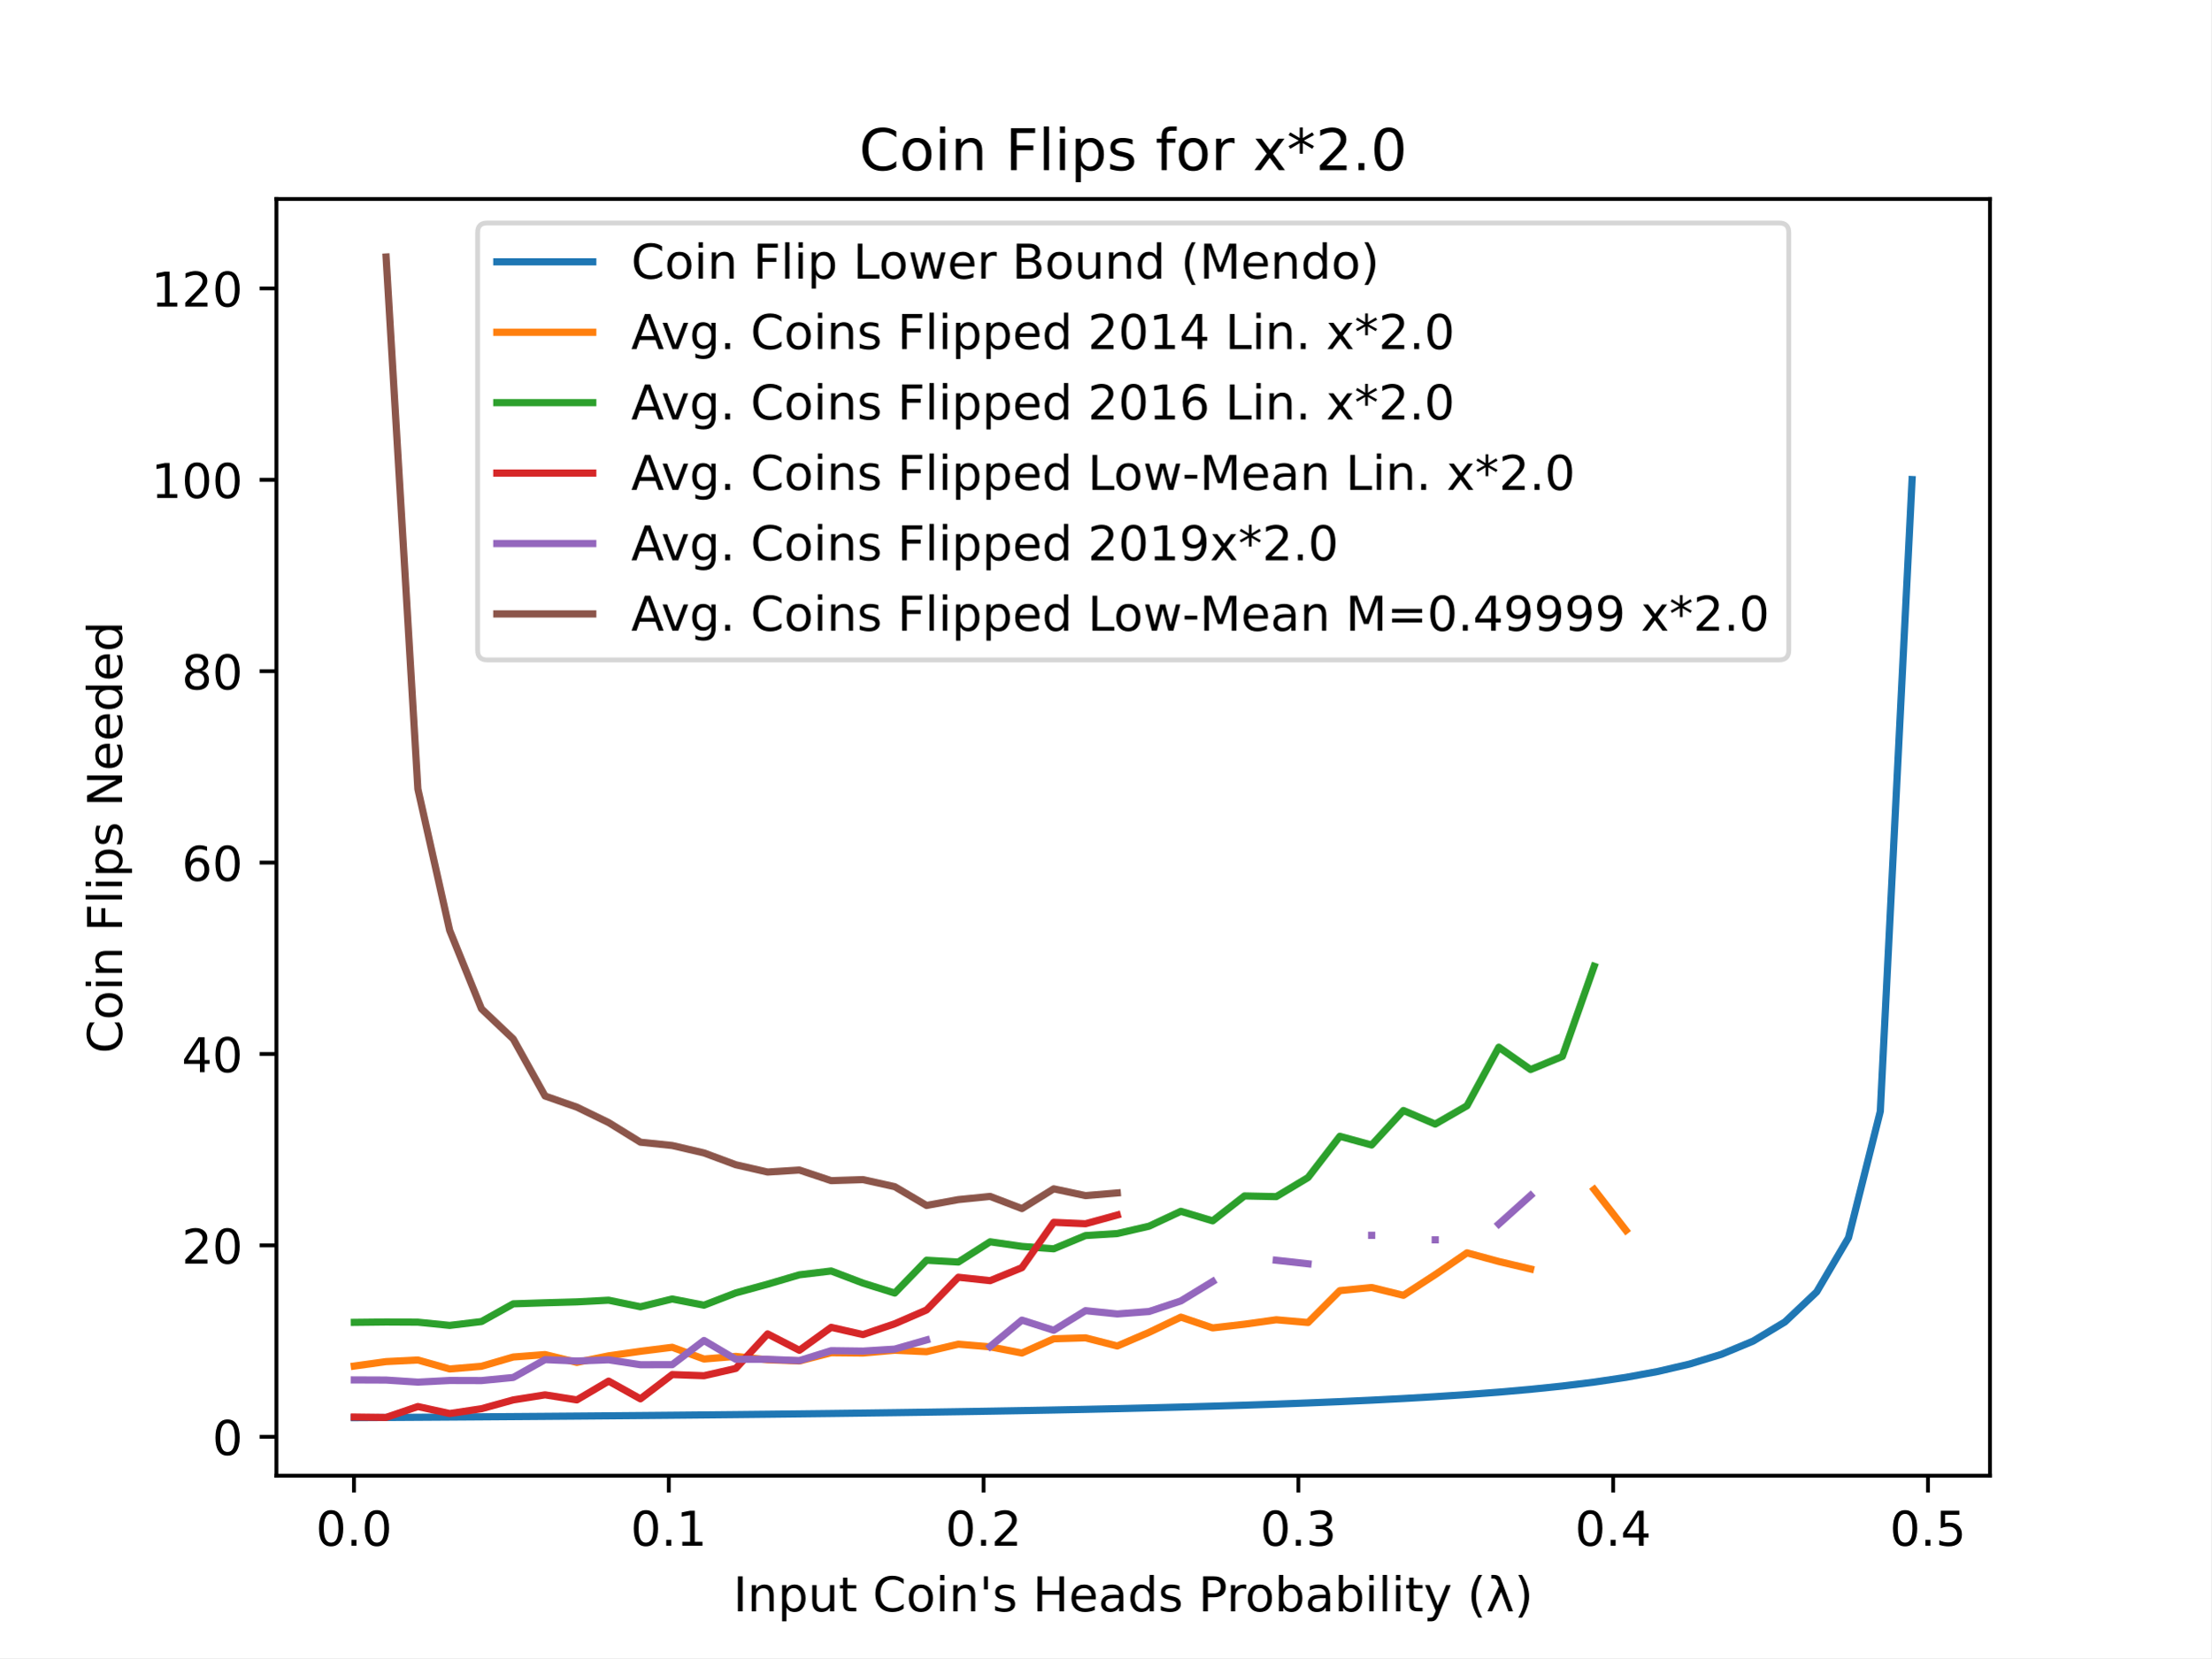
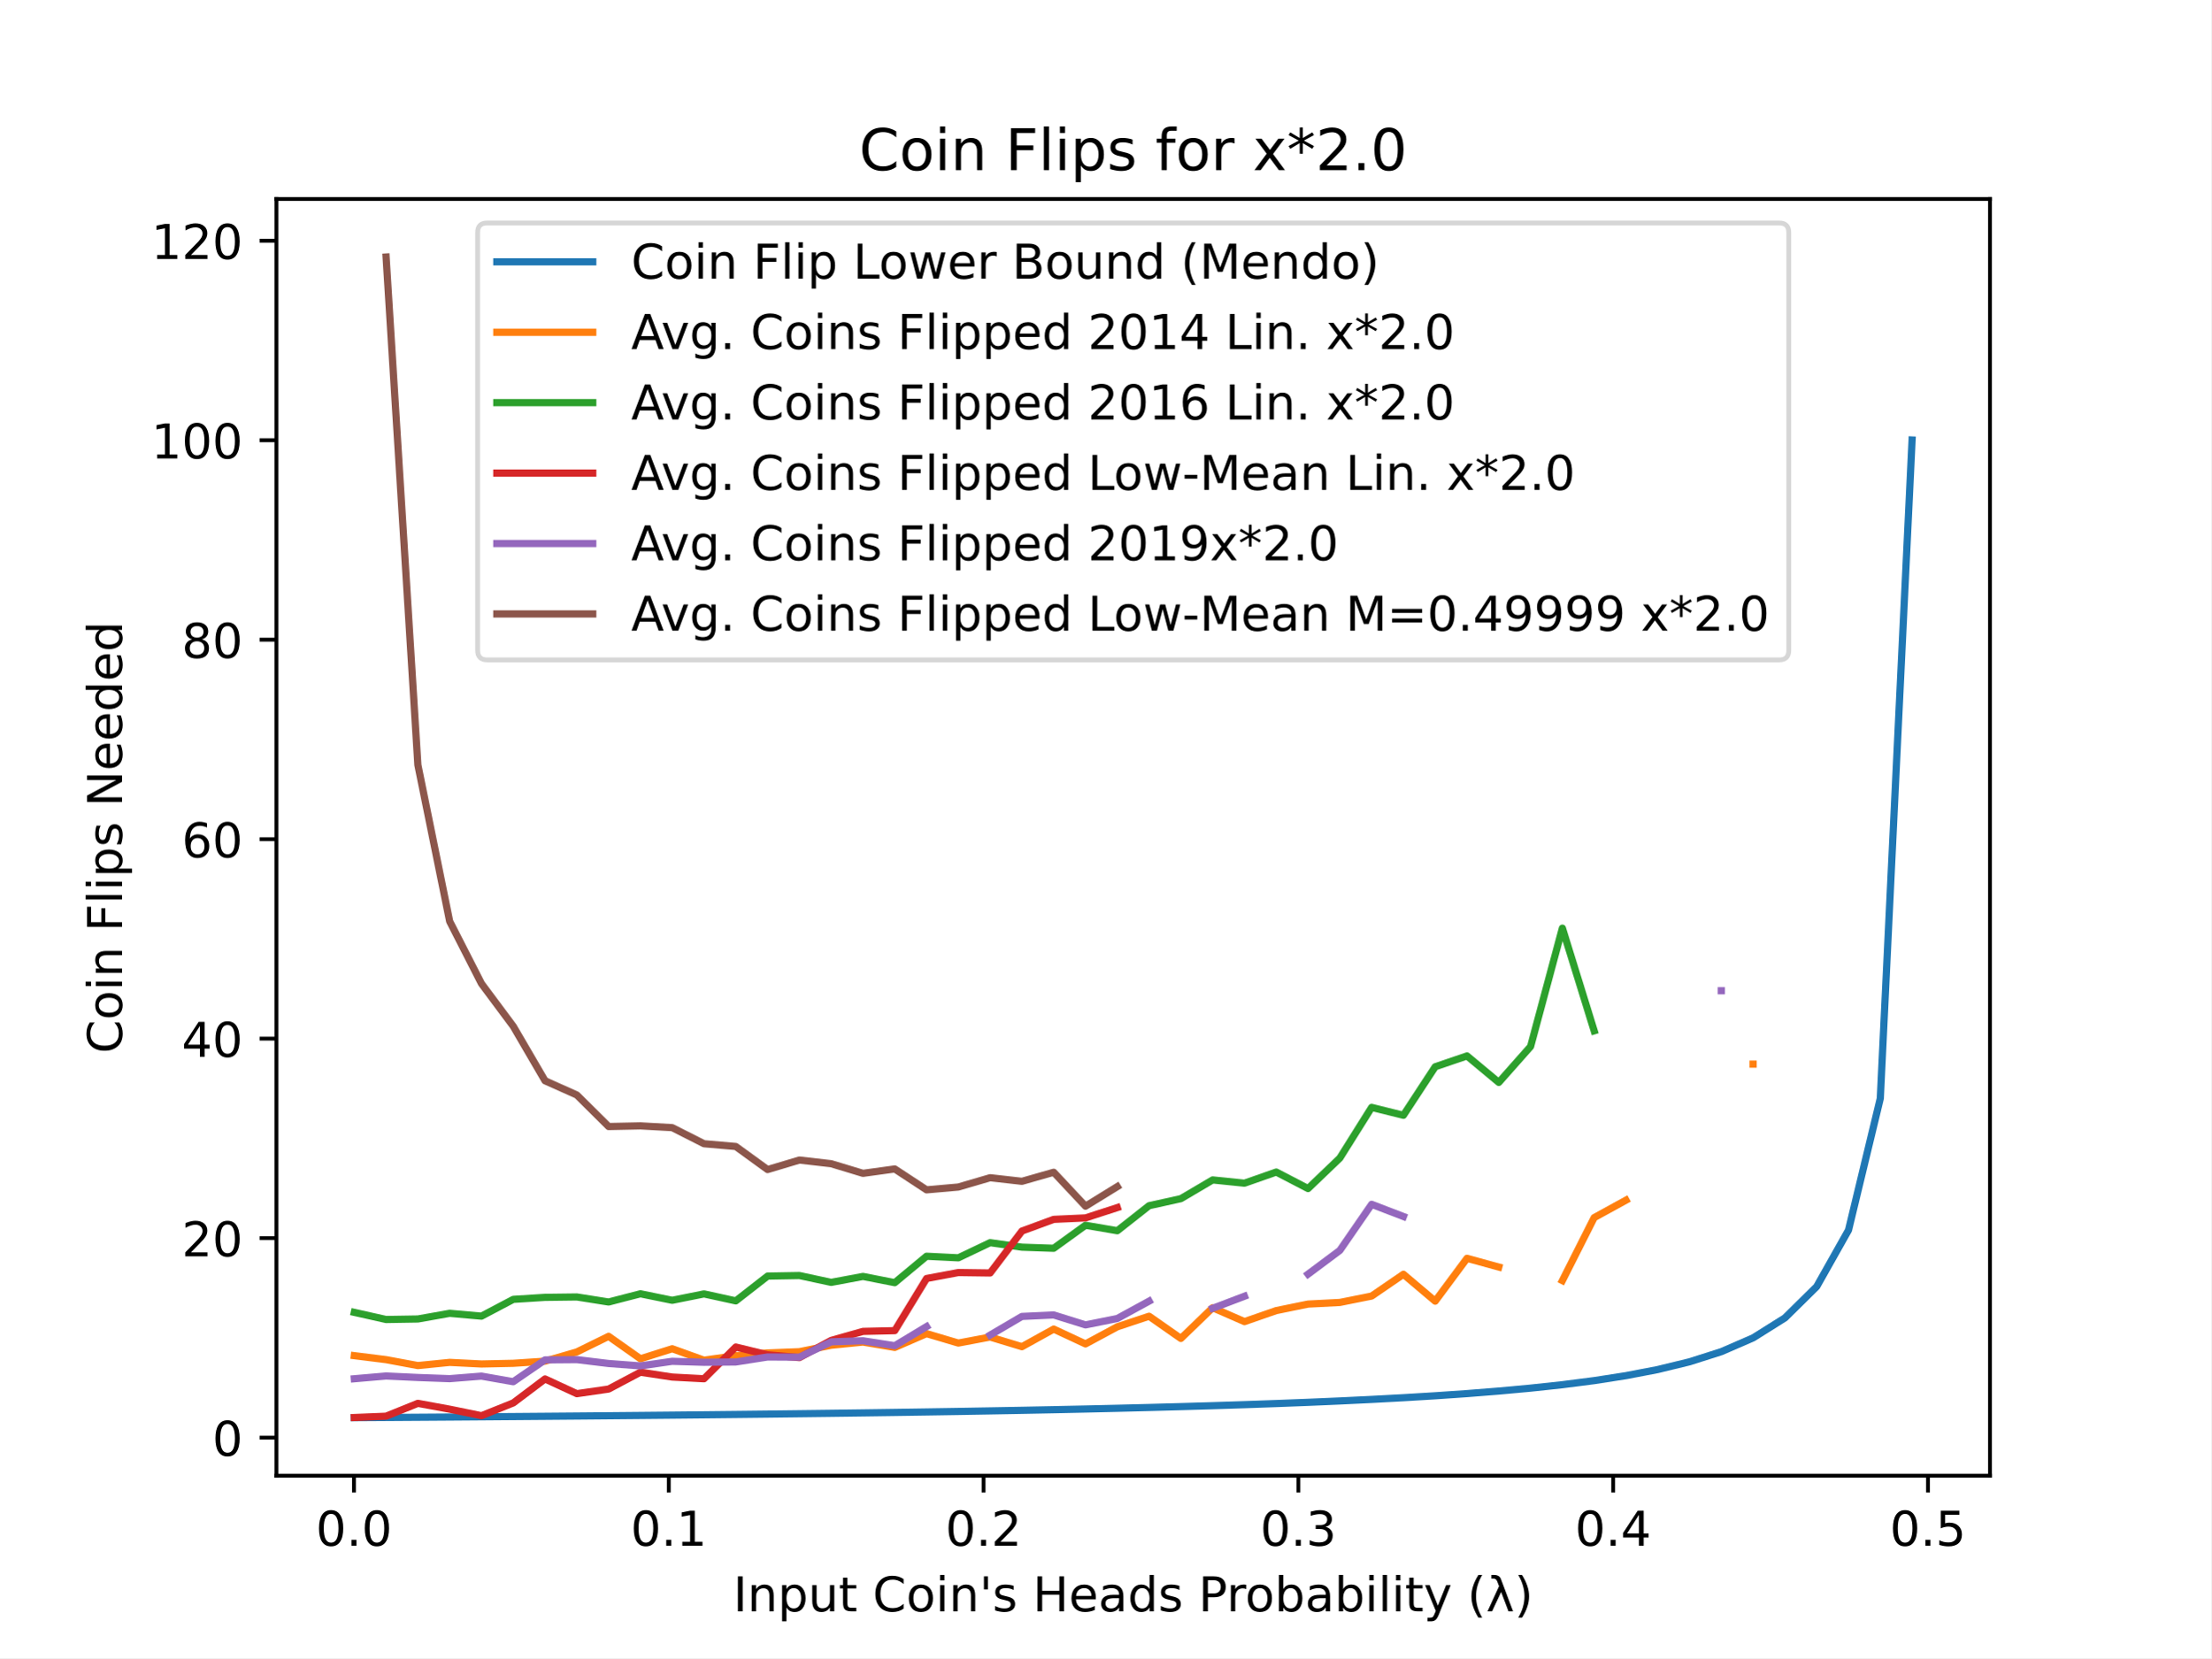
<svg xmlns="http://www.w3.org/2000/svg" xmlns:xlink="http://www.w3.org/1999/xlink" height="345.6pt" version="1.1" viewBox="0 0 460.8 345.6" width="460.8pt">
  <defs>
    <style type="text/css">
*{stroke-linecap:butt;stroke-linejoin:round;}
  </style>
  </defs>
  <g id="figure_1">
    <g id="patch_1">
      <path d="M 0 345.6  L 460.8 345.6  L 460.8 0  L 0 0  z " style="fill:#ffffff;" />
    </g>
    <g id="axes_1">
      <g id="patch_2">
        <path d="M 57.6 307.584  L 414.72 307.584  L 414.72 41.472  L 57.6 41.472  z " style="fill:#ffffff;" />
      </g>
      <g id="matplotlib.axis_1">
        <g id="xtick_1">
          <g id="line2d_1">
            <defs>
-               <path d="M 0 0  L 0 3.5  " id="m5182bbb02b" style="stroke:#000000;stroke-width:0.8;" />
+               <path d="M 0 0  L 0 3.5  " id="md1297f0e61" style="stroke:#000000;stroke-width:0.8;" />
            </defs>
            <g>
-               <use style="stroke:#000000;stroke-width:0.8;" x="73.767" xlink:href="#m5182bbb02b" y="307.584" />
+               <use style="stroke:#000000;stroke-width:0.8;" x="73.767" xlink:href="#md1297f0e61" y="307.584" />
            </g>
          </g>
          <g id="text_1">
            <text style="font-family:DejaVu Sans;font-size:10px;font-style:normal;font-weight:normal;text-anchor:middle;" transform="rotate(-0, 73.76712, 322.1824)" x="73.767" y="322.182">0.0</text>
          </g>
        </g>
        <g id="xtick_2">
          <g id="line2d_2">
            <g>
-               <use style="stroke:#000000;stroke-width:0.8;" x="139.374" xlink:href="#m5182bbb02b" y="307.584" />
+               <use style="stroke:#000000;stroke-width:0.8;" x="139.374" xlink:href="#md1297f0e61" y="307.584" />
            </g>
          </g>
          <g id="text_2">
            <text style="font-family:DejaVu Sans;font-size:10px;font-style:normal;font-weight:normal;text-anchor:middle;" transform="rotate(-0, 139.3737, 322.1824)" x="139.374" y="322.182">0.1</text>
          </g>
        </g>
        <g id="xtick_3">
          <g id="line2d_3">
            <g>
-               <use style="stroke:#000000;stroke-width:0.8;" x="204.98" xlink:href="#m5182bbb02b" y="307.584" />
+               <use style="stroke:#000000;stroke-width:0.8;" x="204.98" xlink:href="#md1297f0e61" y="307.584" />
            </g>
          </g>
          <g id="text_3">
            <text style="font-family:DejaVu Sans;font-size:10px;font-style:normal;font-weight:normal;text-anchor:middle;" transform="rotate(-0, 204.9803, 322.1824)" x="204.98" y="322.182">0.2</text>
          </g>
        </g>
        <g id="xtick_4">
          <g id="line2d_4">
            <g>
-               <use style="stroke:#000000;stroke-width:0.8;" x="270.587" xlink:href="#m5182bbb02b" y="307.584" />
+               <use style="stroke:#000000;stroke-width:0.8;" x="270.587" xlink:href="#md1297f0e61" y="307.584" />
            </g>
          </g>
          <g id="text_4">
            <text style="font-family:DejaVu Sans;font-size:10px;font-style:normal;font-weight:normal;text-anchor:middle;" transform="rotate(-0, 270.5869, 322.1824)" x="270.587" y="322.182">0.3</text>
          </g>
        </g>
        <g id="xtick_5">
          <g id="line2d_5">
            <g>
-               <use style="stroke:#000000;stroke-width:0.8;" x="336.193" xlink:href="#m5182bbb02b" y="307.584" />
+               <use style="stroke:#000000;stroke-width:0.8;" x="336.193" xlink:href="#md1297f0e61" y="307.584" />
            </g>
          </g>
          <g id="text_5">
            <text style="font-family:DejaVu Sans;font-size:10px;font-style:normal;font-weight:normal;text-anchor:middle;" transform="rotate(-0, 336.1935, 322.1824)" x="336.193" y="322.182">0.4</text>
          </g>
        </g>
        <g id="xtick_6">
          <g id="line2d_6">
            <g>
-               <use style="stroke:#000000;stroke-width:0.8;" x="401.8" xlink:href="#m5182bbb02b" y="307.584" />
+               <use style="stroke:#000000;stroke-width:0.8;" x="401.8" xlink:href="#md1297f0e61" y="307.584" />
            </g>
          </g>
          <g id="text_6">
            <text style="font-family:DejaVu Sans;font-size:10px;font-style:normal;font-weight:normal;text-anchor:middle;" transform="rotate(-0, 401.8001, 322.1824)" x="401.8" y="322.182">0.5</text>
          </g>
        </g>
        <g id="text_7">
          <text style="font-family:DejaVu Sans;font-size:10px;font-style:normal;font-weight:normal;text-anchor:middle;" transform="rotate(-0, 236.16, 335.8606)" x="236.16" y="335.861">Input Coin's Heads Probability (λ)</text>
        </g>
      </g>
      <g id="matplotlib.axis_2">
        <g id="ytick_1">
          <g id="line2d_7">
            <defs>
-               <path d="M 0 0  L -3.5 0  " id="mb67f1db0cb" style="stroke:#000000;stroke-width:0.8;" />
+               <path d="M 0 0  L -3.5 0  " id="m2e02aa819a" style="stroke:#000000;stroke-width:0.8;" />
            </defs>
            <g>
-               <use style="stroke:#000000;stroke-width:0.8;" x="57.6" xlink:href="#mb67f1db0cb" y="299.478" />
+               <use style="stroke:#000000;stroke-width:0.8;" x="57.6" xlink:href="#m2e02aa819a" y="299.646" />
            </g>
          </g>
          <g id="text_8">
-             <text style="font-family:DejaVu Sans;font-size:10px;font-style:normal;font-weight:normal;text-anchor:end;" transform="rotate(-0, 50.6, 303.2772)" x="50.6" y="303.277">0</text>
+             <text style="font-family:DejaVu Sans;font-size:10px;font-style:normal;font-weight:normal;text-anchor:end;" transform="rotate(-0, 50.6, 303.4456)" x="50.6" y="303.446">0</text>
          </g>
        </g>
        <g id="ytick_2">
          <g id="line2d_8">
            <g>
-               <use style="stroke:#000000;stroke-width:0.8;" x="57.6" xlink:href="#mb67f1db0cb" y="259.582" />
+               <use style="stroke:#000000;stroke-width:0.8;" x="57.6" xlink:href="#m2e02aa819a" y="258.067" />
            </g>
          </g>
          <g id="text_9">
-             <text style="font-family:DejaVu Sans;font-size:10px;font-style:normal;font-weight:normal;text-anchor:end;" transform="rotate(-0, 50.6, 263.3814)" x="50.6" y="263.381">20</text>
+             <text style="font-family:DejaVu Sans;font-size:10px;font-style:normal;font-weight:normal;text-anchor:end;" transform="rotate(-0, 50.6, 261.8663)" x="50.6" y="261.866">20</text>
          </g>
        </g>
        <g id="ytick_3">
          <g id="line2d_9">
            <g>
-               <use style="stroke:#000000;stroke-width:0.8;" x="57.6" xlink:href="#mb67f1db0cb" y="219.686" />
+               <use style="stroke:#000000;stroke-width:0.8;" x="57.6" xlink:href="#m2e02aa819a" y="216.488" />
            </g>
          </g>
          <g id="text_10">
-             <text style="font-family:DejaVu Sans;font-size:10px;font-style:normal;font-weight:normal;text-anchor:end;" transform="rotate(-0, 50.6, 223.4855)" x="50.6" y="223.486">40</text>
+             <text style="font-family:DejaVu Sans;font-size:10px;font-style:normal;font-weight:normal;text-anchor:end;" transform="rotate(-0, 50.6, 220.2871)" x="50.6" y="220.287">40</text>
          </g>
        </g>
        <g id="ytick_4">
          <g id="line2d_10">
            <g>
-               <use style="stroke:#000000;stroke-width:0.8;" x="57.6" xlink:href="#mb67f1db0cb" y="179.79" />
+               <use style="stroke:#000000;stroke-width:0.8;" x="57.6" xlink:href="#m2e02aa819a" y="174.909" />
            </g>
          </g>
          <g id="text_11">
-             <text style="font-family:DejaVu Sans;font-size:10px;font-style:normal;font-weight:normal;text-anchor:end;" transform="rotate(-0, 50.6, 183.5897)" x="50.6" y="183.59">60</text>
+             <text style="font-family:DejaVu Sans;font-size:10px;font-style:normal;font-weight:normal;text-anchor:end;" transform="rotate(-0, 50.6, 178.7079)" x="50.6" y="178.708">60</text>
          </g>
        </g>
        <g id="ytick_5">
          <g id="line2d_11">
            <g>
-               <use style="stroke:#000000;stroke-width:0.8;" x="57.6" xlink:href="#mb67f1db0cb" y="139.895" />
+               <use style="stroke:#000000;stroke-width:0.8;" x="57.6" xlink:href="#m2e02aa819a" y="133.329" />
            </g>
          </g>
          <g id="text_12">
-             <text style="font-family:DejaVu Sans;font-size:10px;font-style:normal;font-weight:normal;text-anchor:end;" transform="rotate(-0, 50.6, 143.6938)" x="50.6" y="143.694">80</text>
+             <text style="font-family:DejaVu Sans;font-size:10px;font-style:normal;font-weight:normal;text-anchor:end;" transform="rotate(-0, 50.6, 137.1286)" x="50.6" y="137.129">80</text>
          </g>
        </g>
        <g id="ytick_6">
          <g id="line2d_12">
            <g>
-               <use style="stroke:#000000;stroke-width:0.8;" x="57.6" xlink:href="#mb67f1db0cb" y="99.999" />
+               <use style="stroke:#000000;stroke-width:0.8;" x="57.6" xlink:href="#m2e02aa819a" y="91.75" />
            </g>
          </g>
          <g id="text_13">
-             <text style="font-family:DejaVu Sans;font-size:10px;font-style:normal;font-weight:normal;text-anchor:end;" transform="rotate(-0, 50.6, 103.798)" x="50.6" y="103.798">100</text>
+             <text style="font-family:DejaVu Sans;font-size:10px;font-style:normal;font-weight:normal;text-anchor:end;" transform="rotate(-0, 50.6, 95.54942)" x="50.6" y="95.549">100</text>
          </g>
        </g>
        <g id="ytick_7">
          <g id="line2d_13">
            <g>
-               <use style="stroke:#000000;stroke-width:0.8;" x="57.6" xlink:href="#mb67f1db0cb" y="60.103" />
+               <use style="stroke:#000000;stroke-width:0.8;" x="57.6" xlink:href="#m2e02aa819a" y="50.171" />
            </g>
          </g>
          <g id="text_14">
-             <text style="font-family:DejaVu Sans;font-size:10px;font-style:normal;font-weight:normal;text-anchor:end;" transform="rotate(-0, 50.6, 63.90216)" x="50.6" y="63.902">120</text>
+             <text style="font-family:DejaVu Sans;font-size:10px;font-style:normal;font-weight:normal;text-anchor:end;" transform="rotate(-0, 50.6, 53.9702)" x="50.6" y="53.97">120</text>
          </g>
        </g>
        <g id="text_15">
          <text style="font-family:DejaVu Sans;font-size:10px;font-style:normal;font-weight:normal;text-anchor:middle;" transform="rotate(-90, 25.43281, 174.528)" x="25.433" y="174.528">Coin Flips Needed</text>
        </g>
      </g>
      <g id="line2d_14">
-         <path clip-path="url(#p6aae1347ba)" d="M 73.833 295.488  L 80.458 295.447  L 87.084 295.404  L 93.71 295.359  L 100.335 295.313  L 106.961 295.264  L 113.586 295.213  L 120.212 295.159  L 126.838 295.103  L 133.463 295.045  L 140.089 294.983  L 146.714 294.918  L 153.34 294.85  L 159.966 294.777  L 166.591 294.701  L 173.217 294.621  L 179.842 294.535  L 186.468 294.444  L 193.094 294.348  L 199.719 294.245  L 206.345 294.135  L 212.97 294.018  L 219.596 293.892  L 226.222 293.756  L 232.847 293.61  L 239.473 293.452  L 246.098 293.281  L 252.724 293.094  L 259.35 292.89  L 265.975 292.666  L 272.601 292.418  L 279.226 292.145  L 285.852 291.84  L 292.478 291.498  L 299.103 291.111  L 305.729 290.672  L 312.354 290.167  L 318.98 289.582  L 325.606 288.895  L 332.231 288.077  L 338.857 287.087  L 345.482 285.864  L 352.108 284.315  L 358.734 282.289  L 365.359 279.526  L 371.985 275.536  L 378.61 269.265  L 385.236 257.978  L 391.862 231.642  L 398.487 99.959  " style="fill:none;stroke:#1f77b4;stroke-linecap:square;stroke-width:1.5;" />
+         <path clip-path="url(#p351130581a)" d="M 73.833 295.488  L 80.458 295.445  L 87.084 295.4  L 93.71 295.354  L 100.335 295.305  L 106.961 295.254  L 113.586 295.201  L 120.212 295.146  L 126.838 295.087  L 133.463 295.026  L 140.089 294.962  L 146.714 294.894  L 153.34 294.823  L 159.966 294.747  L 166.591 294.668  L 173.217 294.584  L 179.842 294.495  L 186.468 294.4  L 193.094 294.3  L 199.719 294.193  L 206.345 294.078  L 212.97 293.956  L 219.596 293.824  L 226.222 293.683  L 232.847 293.531  L 239.473 293.366  L 246.098 293.187  L 252.724 292.993  L 259.35 292.78  L 265.975 292.546  L 272.601 292.289  L 279.226 292.004  L 285.852 291.686  L 292.478 291.329  L 299.103 290.927  L 305.729 290.469  L 312.354 289.943  L 318.98 289.333  L 325.606 288.617  L 332.231 287.765  L 338.857 286.733  L 345.482 285.458  L 352.108 283.843  L 358.734 281.732  L 365.359 278.853  L 371.985 274.694  L 378.61 268.159  L 385.236 256.396  L 391.862 228.948  L 398.487 91.709  " style="fill:none;stroke:#1f77b4;stroke-linecap:square;stroke-width:1.5;" />
      </g>
      <g id="line2d_15">
-         <path clip-path="url(#p6aae1347ba)" d="M 73.833 284.732  L 80.458 283.803  L 87.084 283.472  L 93.71 285.339  L 100.335 284.78  L 106.961 282.849  L 113.586 282.335  L 120.212 283.974  L 126.838 282.602  L 133.463 281.657  L 140.089 280.819  L 146.714 283.268  L 153.34 282.718  L 159.966 283.428  L 166.591 283.675  L 173.217 281.956  L 179.842 282.024  L 186.468 281.437  L 193.094 281.74  L 199.719 280.176  L 206.345 280.727  L 212.97 282.02  L 219.596 279.055  L 226.222 278.852  L 232.847 280.551  L 239.473 277.707  L 246.098 274.535  L 252.724 276.781  L 259.35 276.011  L 265.975 275.082  L 272.601 275.66  L 279.226 269.014  L 285.852 268.359  L 292.478 269.987  L 299.103 265.678  L 305.729 261.134  L 312.354 262.937  L 318.98 264.505  M 332.231 247.925  L 338.857 256.45  " style="fill:none;stroke:#ff7f0e;stroke-linecap:square;stroke-width:1.5;" />
+         <path clip-path="url(#p351130581a)" d="M 73.833 282.561  L 80.458 283.397  L 87.084 284.628  L 93.71 283.963  L 100.335 284.295  L 106.961 284.154  L 113.586 283.717  L 120.212 281.792  L 126.838 278.537  L 133.463 283.214  L 140.089 281.123  L 146.714 283.509  L 153.34 282.574  L 159.966 282  L 166.591 281.742  L 173.217 280.395  L 179.842 279.73  L 186.468 280.848  L 193.094 277.975  L 199.719 279.938  L 206.345 278.682  L 212.97 280.695  L 219.596 277.027  L 226.222 280.117  L 232.847 276.549  L 239.473 274.345  L 246.098 278.977  L 252.724 272.574  L 259.35 275.472  L 265.975 273.169  L 272.601 271.813  L 279.226 271.472  L 285.852 270.142  L 292.478 265.601  L 299.103 271.206  L 305.729 262.275  L 312.354 264.096  M 325.606 266.919  L 332.231 253.793  L 338.857 250.155  M 365.359 221.793  " style="fill:none;stroke:#ff7f0e;stroke-linecap:square;stroke-width:1.5;" />
      </g>
      <g id="line2d_16">
-         <path clip-path="url(#p6aae1347ba)" d="M 73.833 275.624  L 80.458 275.548  L 87.084 275.584  L 93.71 276.259  L 100.335 275.457  L 106.961 271.762  L 113.586 271.543  L 120.212 271.355  L 126.838 271.004  L 133.463 272.377  L 140.089 270.753  L 146.714 272.046  L 153.34 269.488  L 159.966 267.669  L 166.591 265.714  L 173.217 264.916  L 179.842 267.438  L 186.468 269.516  L 193.094 262.678  L 199.719 263.053  L 206.345 258.832  L 212.97 259.794  L 219.596 260.292  L 226.222 257.531  L 232.847 257.113  L 239.473 255.577  L 246.098 252.477  L 252.724 254.464  L 259.35 249.273  L 265.975 249.417  L 272.601 245.439  L 279.226 236.842  L 285.852 238.657  L 292.478 231.464  L 299.103 234.296  L 305.729 230.478  L 312.354 218.274  L 318.98 222.93  L 325.606 220.193  L 332.231 201.41  " style="fill:none;stroke:#2ca02c;stroke-linecap:square;stroke-width:1.5;" />
+         <path clip-path="url(#p351130581a)" d="M 73.833 273.539  L 80.458 275.027  L 87.084 274.919  L 93.71 273.738  L 100.335 274.329  L 106.961 270.832  L 113.586 270.412  L 120.212 270.329  L 126.838 271.381  L 133.463 269.664  L 140.089 271.027  L 146.714 269.689  L 153.34 271.148  L 159.966 265.98  L 166.591 265.863  L 173.217 267.289  L 179.842 266.05  L 186.468 267.352  L 193.094 261.838  L 199.719 262.171  L 206.345 259.011  L 212.97 259.951  L 219.596 260.179  L 226.222 255.385  L 232.847 256.529  L 239.473 251.306  L 246.098 249.839  L 252.724 245.934  L 259.35 246.616  L 265.975 244.292  L 272.601 247.731  L 279.226 241.381  L 285.852 230.816  L 292.478 232.463  L 299.103 222.346  L 305.729 220.089  L 312.354 225.61  L 318.98 218.126  L 325.606 193.453  L 332.231 214.858  " style="fill:none;stroke:#2ca02c;stroke-linecap:square;stroke-width:1.5;" />
      </g>
      <g id="line2d_17">
-         <path clip-path="url(#p6aae1347ba)" d="M 73.833 295.357  L 80.458 295.441  L 87.084 293.17  L 93.71 294.627  L 100.335 293.625  L 106.961 291.79  L 113.586 290.733  L 120.212 291.786  L 126.838 287.872  L 133.463 291.563  L 140.089 286.508  L 146.714 286.747  L 153.34 285.227  L 159.966 278.03  L 166.591 281.445  L 173.217 276.662  L 179.842 278.17  L 186.468 275.919  L 193.094 273.043  L 199.719 266.221  L 206.345 266.931  L 212.97 264.226  L 219.596 254.779  L 226.222 255.07  L 232.847 253.247  " style="fill:none;stroke:#d62728;stroke-linecap:square;stroke-width:1.5;" />
+         <path clip-path="url(#p351130581a)" d="M 73.833 295.455  L 80.458 295.181  L 87.084 292.503  L 93.71 293.721  L 100.335 295.081  L 106.961 292.416  L 113.586 287.418  L 120.212 290.486  L 126.838 289.526  L 133.463 286.013  L 140.089 287.023  L 146.714 287.376  L 153.34 280.761  L 159.966 282.387  L 166.591 282.973  L 173.217 279.385  L 179.842 277.505  L 186.468 277.352  L 193.094 266.483  L 199.719 265.24  L 206.345 265.331  L 212.97 256.591  L 219.596 254.155  L 226.222 253.851  L 232.847 251.705  " style="fill:none;stroke:#d62728;stroke-linecap:square;stroke-width:1.5;" />
      </g>
      <g id="line2d_18">
-         <path clip-path="url(#p6aae1347ba)" d="M 73.833 287.621  L 80.458 287.649  L 87.084 288.084  L 93.71 287.737  L 100.335 287.757  L 106.961 287.11  L 113.586 283.392  L 120.212 283.683  L 126.838 283.432  L 133.463 284.453  L 140.089 284.441  L 146.714 279.402  L 153.34 283.324  L 159.966 283.328  L 166.591 283.595  L 173.217 281.525  L 179.842 281.613  L 186.468 281.198  L 193.094 279.295  M 206.345 280.655  L 212.97 275.157  L 219.596 277.272  L 226.222 273.187  L 232.847 273.873  L 239.473 273.362  L 246.098 271.156  L 252.724 267.114  M 265.975 262.678  L 272.601 263.42  M 285.852 257.476  M 299.103 258.421  M 312.354 255.13  L 318.98 249.177  " style="fill:none;stroke:#9467bd;stroke-linecap:square;stroke-width:1.5;" />
+         <path clip-path="url(#p351130581a)" d="M 73.833 287.376  L 80.458 286.803  L 87.084 287.114  L 93.71 287.356  L 100.335 286.827  L 106.961 287.996  L 113.586 283.447  L 120.212 283.393  L 126.838 284.195  L 133.463 284.699  L 140.089 283.742  L 146.714 283.946  L 153.34 283.884  L 159.966 282.84  L 166.591 282.877  L 173.217 279.684  L 179.842 279.46  L 186.468 280.499  L 193.094 276.507  M 206.345 278.279  L 212.97 274.387  L 219.596 274.079  L 226.222 276.15  L 232.847 274.819  L 239.473 271.202  M 252.724 272.699  L 259.35 270.175  M 272.601 265.572  L 279.226 260.628  L 285.852 251.019  L 292.478 253.56  M 358.734 206.501  " style="fill:none;stroke:#9467bd;stroke-linecap:square;stroke-width:1.5;" />
      </g>
      <g id="line2d_19">
-         <path clip-path="url(#p6aae1347ba)" d="M 80.458 53.568  L 87.084 164.458  L 93.71 193.922  L 100.335 210.271  L 106.961 216.558  L 113.586 228.447  L 120.212 230.761  L 126.838 233.981  L 133.463 238.07  L 140.089 238.764  L 146.714 240.308  L 153.34 242.774  L 159.966 244.29  L 166.591 243.875  L 173.217 246.085  L 179.842 245.87  L 186.468 247.342  L 193.094 251.256  L 199.719 250.039  L 206.345 249.373  L 212.97 251.91  L 219.596 247.793  L 226.222 249.205  L 232.847 248.647  " style="fill:none;stroke:#8c564b;stroke-linecap:square;stroke-width:1.5;" />
+         <path clip-path="url(#p351130581a)" d="M 80.458 53.568  L 87.084 159.445  L 93.71 192.039  L 100.335 205.012  L 106.961 213.91  L 113.586 225.269  L 120.212 228.23  L 126.838 234.804  L 133.463 234.666  L 140.089 235.036  L 146.714 238.392  L 153.34 238.966  L 159.966 243.776  L 166.591 241.793  L 173.217 242.554  L 179.842 244.562  L 186.468 243.647  L 193.094 248.001  L 199.719 247.415  L 206.345 245.473  L 212.97 246.225  L 219.596 244.338  L 226.222 251.41  L 232.847 247.331  " style="fill:none;stroke:#8c564b;stroke-linecap:square;stroke-width:1.5;" />
      </g>
      <g id="patch_3">
        <path d="M 57.6 307.584  L 57.6 41.472  " style="fill:none;stroke:#000000;stroke-linecap:square;stroke-linejoin:miter;stroke-width:0.8;" />
      </g>
      <g id="patch_4">
        <path d="M 414.72 307.584  L 414.72 41.472  " style="fill:none;stroke:#000000;stroke-linecap:square;stroke-linejoin:miter;stroke-width:0.8;" />
      </g>
      <g id="patch_5">
        <path d="M 57.6 307.584  L 414.72 307.584  " style="fill:none;stroke:#000000;stroke-linecap:square;stroke-linejoin:miter;stroke-width:0.8;" />
      </g>
      <g id="patch_6">
        <path d="M 57.6 41.472  L 414.72 41.472  " style="fill:none;stroke:#000000;stroke-linecap:square;stroke-linejoin:miter;stroke-width:0.8;" />
      </g>
      <g id="text_16">
        <text style="font-family:DejaVu Sans;font-size:12px;font-style:normal;font-weight:normal;text-anchor:middle;" transform="rotate(-0, 236.16, 35.472)" x="236.16" y="35.472">Coin Flips for x*2.0</text>
      </g>
      <g id="legend_1">
        <g id="patch_7">
          <path d="M 101.533 137.541  L 370.787 137.541  Q 372.787 137.541 372.787 135.541  L 372.787 48.472  Q 372.787 46.472 370.787 46.472  L 101.533 46.472  Q 99.533 46.472 99.533 48.472  L 99.533 135.541  Q 99.533 137.541 101.533 137.541  z " style="fill:#ffffff;opacity:0.8;stroke:#cccccc;stroke-linejoin:miter;" />
        </g>
        <g id="line2d_20">
          <path d="M 103.533 54.57  L 123.533 54.57  " style="fill:none;stroke:#1f77b4;stroke-linecap:square;stroke-width:1.5;" />
        </g>
        <g id="line2d_21" />
        <g id="text_17">
          <text style="font-family:DejaVu Sans;font-size:10px;font-style:normal;font-weight:normal;text-anchor:start;" transform="rotate(-0, 131.5334, 58.07044)" x="131.533" y="58.07">Coin Flip Lower Bound (Mendo)</text>
        </g>
        <g id="line2d_22">
          <path d="M 103.533 69.249  L 123.533 69.249  " style="fill:none;stroke:#ff7f0e;stroke-linecap:square;stroke-width:1.5;" />
        </g>
        <g id="line2d_23" />
        <g id="text_18">
          <text style="font-family:DejaVu Sans;font-size:10px;font-style:normal;font-weight:normal;text-anchor:start;" transform="rotate(-0, 131.5334, 72.74856)" x="131.533" y="72.749">Avg. Coins Flipped 2014 Lin. x*2.0</text>
        </g>
        <g id="line2d_24">
          <path d="M 103.533 83.927  L 123.533 83.927  " style="fill:none;stroke:#2ca02c;stroke-linecap:square;stroke-width:1.5;" />
        </g>
        <g id="line2d_25" />
        <g id="text_19">
          <text style="font-family:DejaVu Sans;font-size:10px;font-style:normal;font-weight:normal;text-anchor:start;" transform="rotate(-0, 131.5334, 87.42669)" x="131.533" y="87.427">Avg. Coins Flipped 2016 Lin. x*2.0</text>
        </g>
        <g id="line2d_26">
          <path d="M 103.533 98.605  L 123.533 98.605  " style="fill:none;stroke:#d62728;stroke-linecap:square;stroke-width:1.5;" />
        </g>
        <g id="line2d_27" />
        <g id="text_20">
          <text style="font-family:DejaVu Sans;font-size:10px;font-style:normal;font-weight:normal;text-anchor:start;" transform="rotate(-0, 131.5334, 102.1048)" x="131.533" y="102.105">Avg. Coins Flipped Low-Mean Lin. x*2.0</text>
        </g>
        <g id="line2d_28">
          <path d="M 103.533 113.283  L 123.533 113.283  " style="fill:none;stroke:#9467bd;stroke-linecap:square;stroke-width:1.5;" />
        </g>
        <g id="line2d_29" />
        <g id="text_21">
          <text style="font-family:DejaVu Sans;font-size:10px;font-style:normal;font-weight:normal;text-anchor:start;" transform="rotate(-0, 131.5334, 116.7829)" x="131.533" y="116.783">Avg. Coins Flipped 2019x*2.0</text>
        </g>
        <g id="line2d_30">
          <path d="M 103.533 127.961  L 123.533 127.961  " style="fill:none;stroke:#8c564b;stroke-linecap:square;stroke-width:1.5;" />
        </g>
        <g id="line2d_31" />
        <g id="text_22">
          <text style="font-family:DejaVu Sans;font-size:10px;font-style:normal;font-weight:normal;text-anchor:start;" transform="rotate(-0, 131.5334, 131.4611)" x="131.533" y="131.461">Avg. Coins Flipped Low-Mean M=0.49999 x*2.0</text>
        </g>
      </g>
    </g>
  </g>
  <defs>
-     <clipPath id="p6aae1347ba">
+     <clipPath id="p351130581a">
      <rect height="266.112" width="357.12" x="57.6" y="41.472" />
    </clipPath>
  </defs>
</svg>
